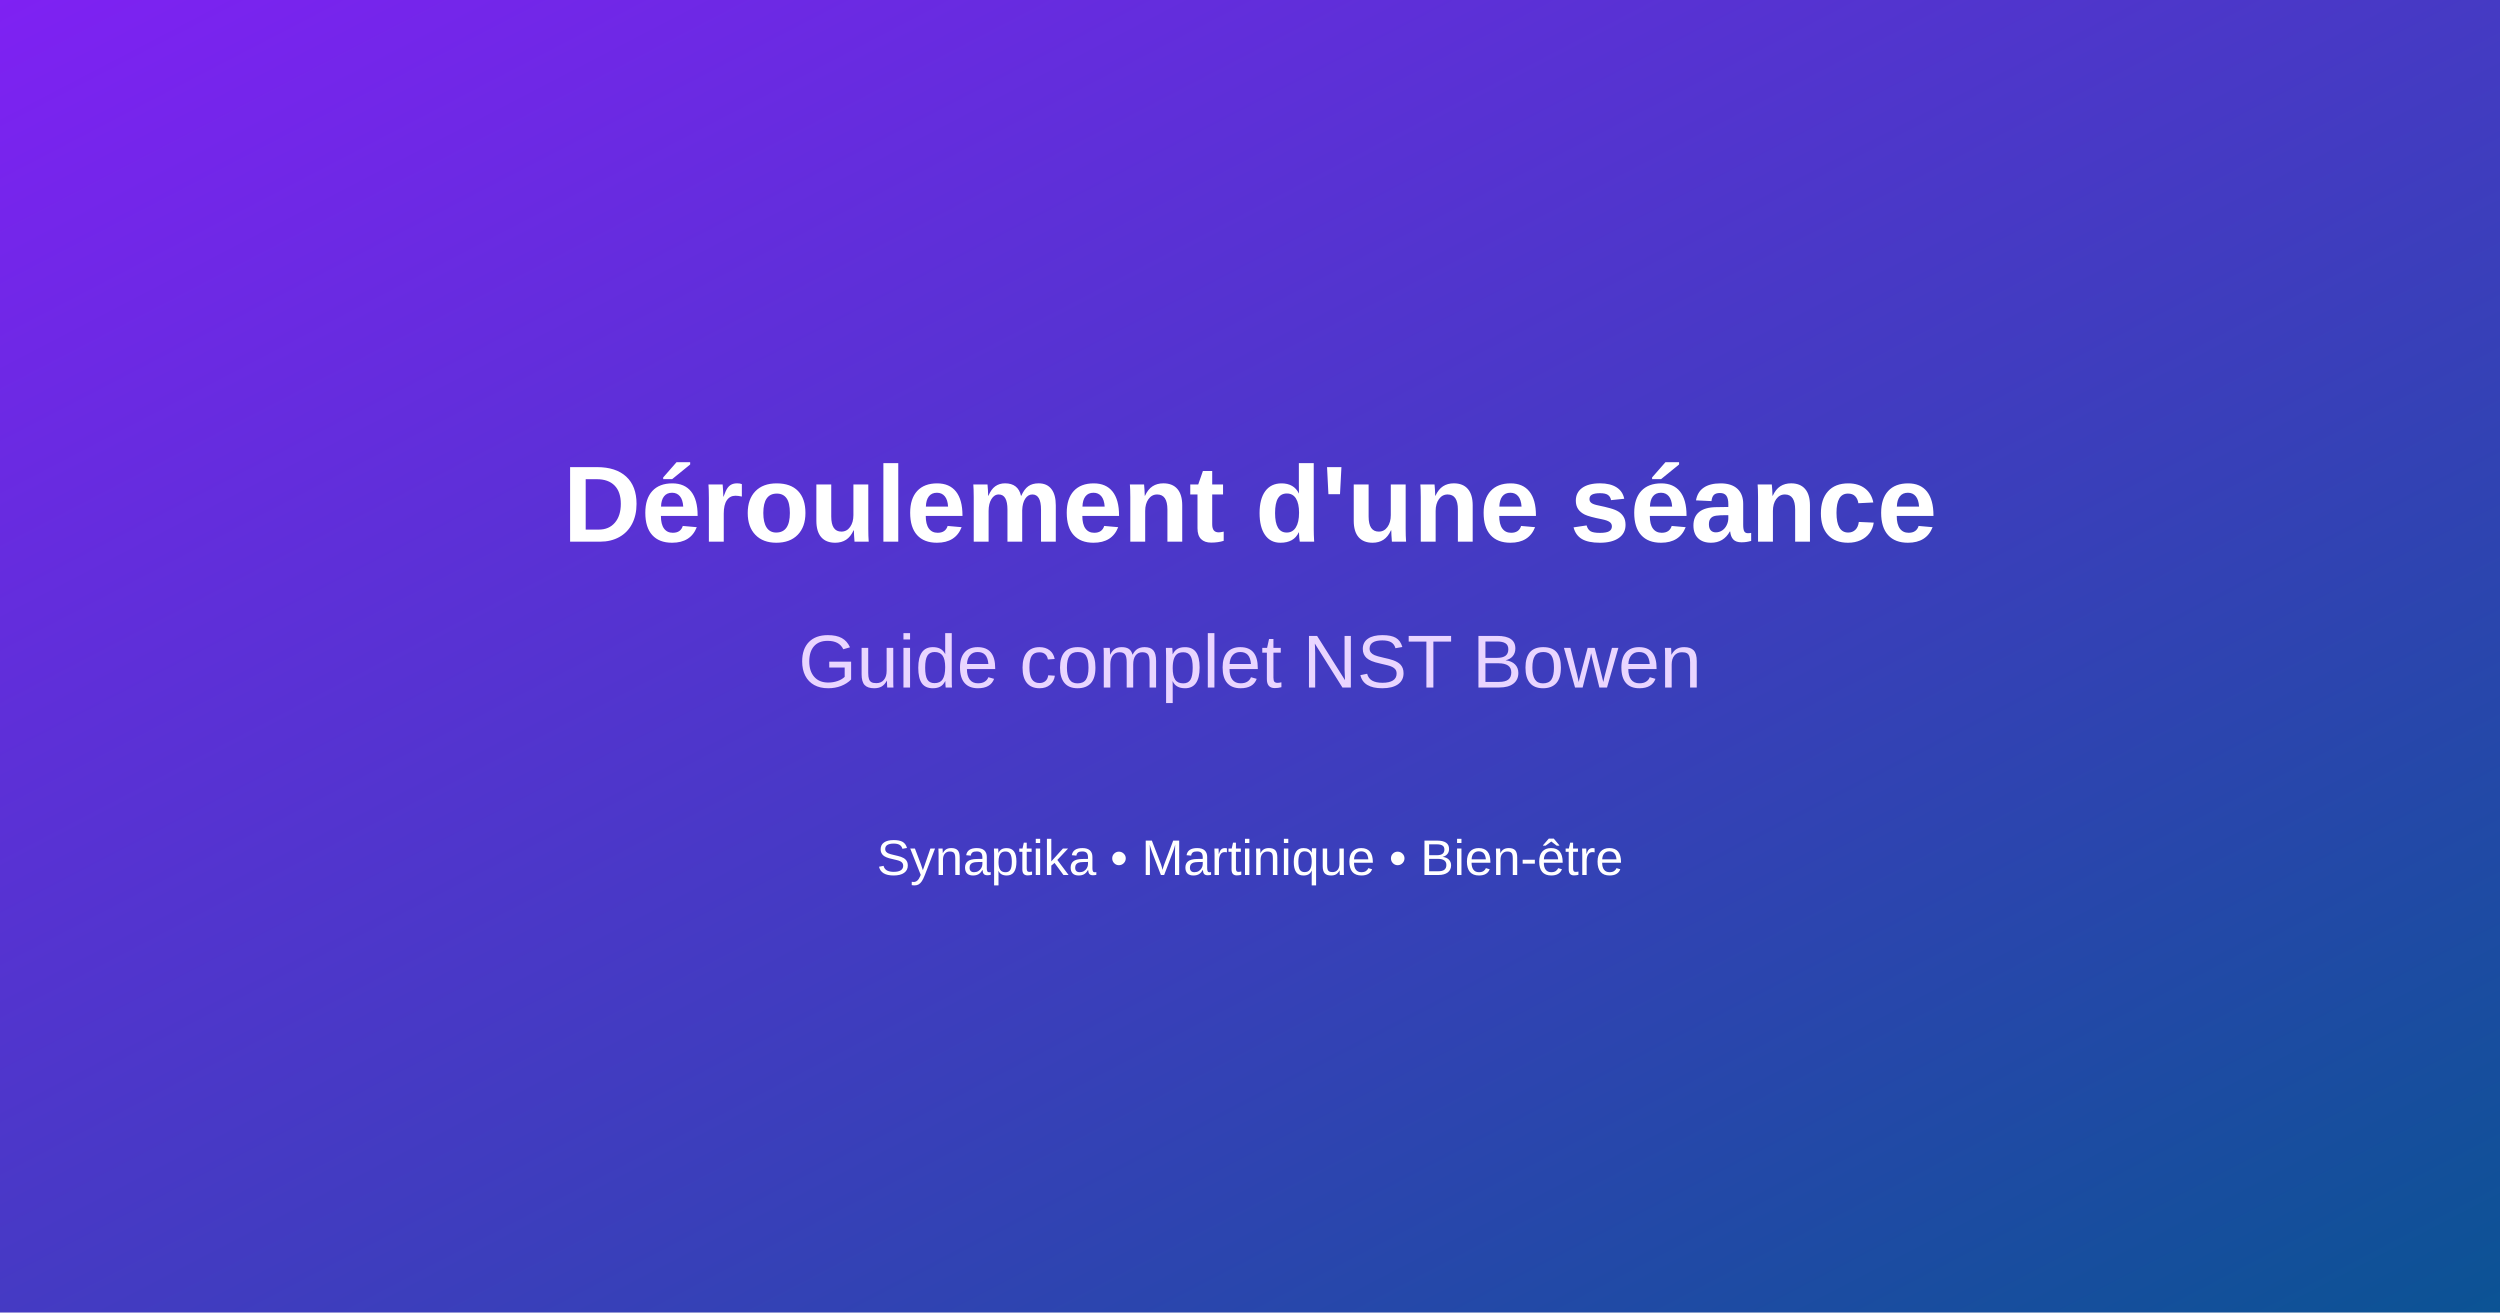
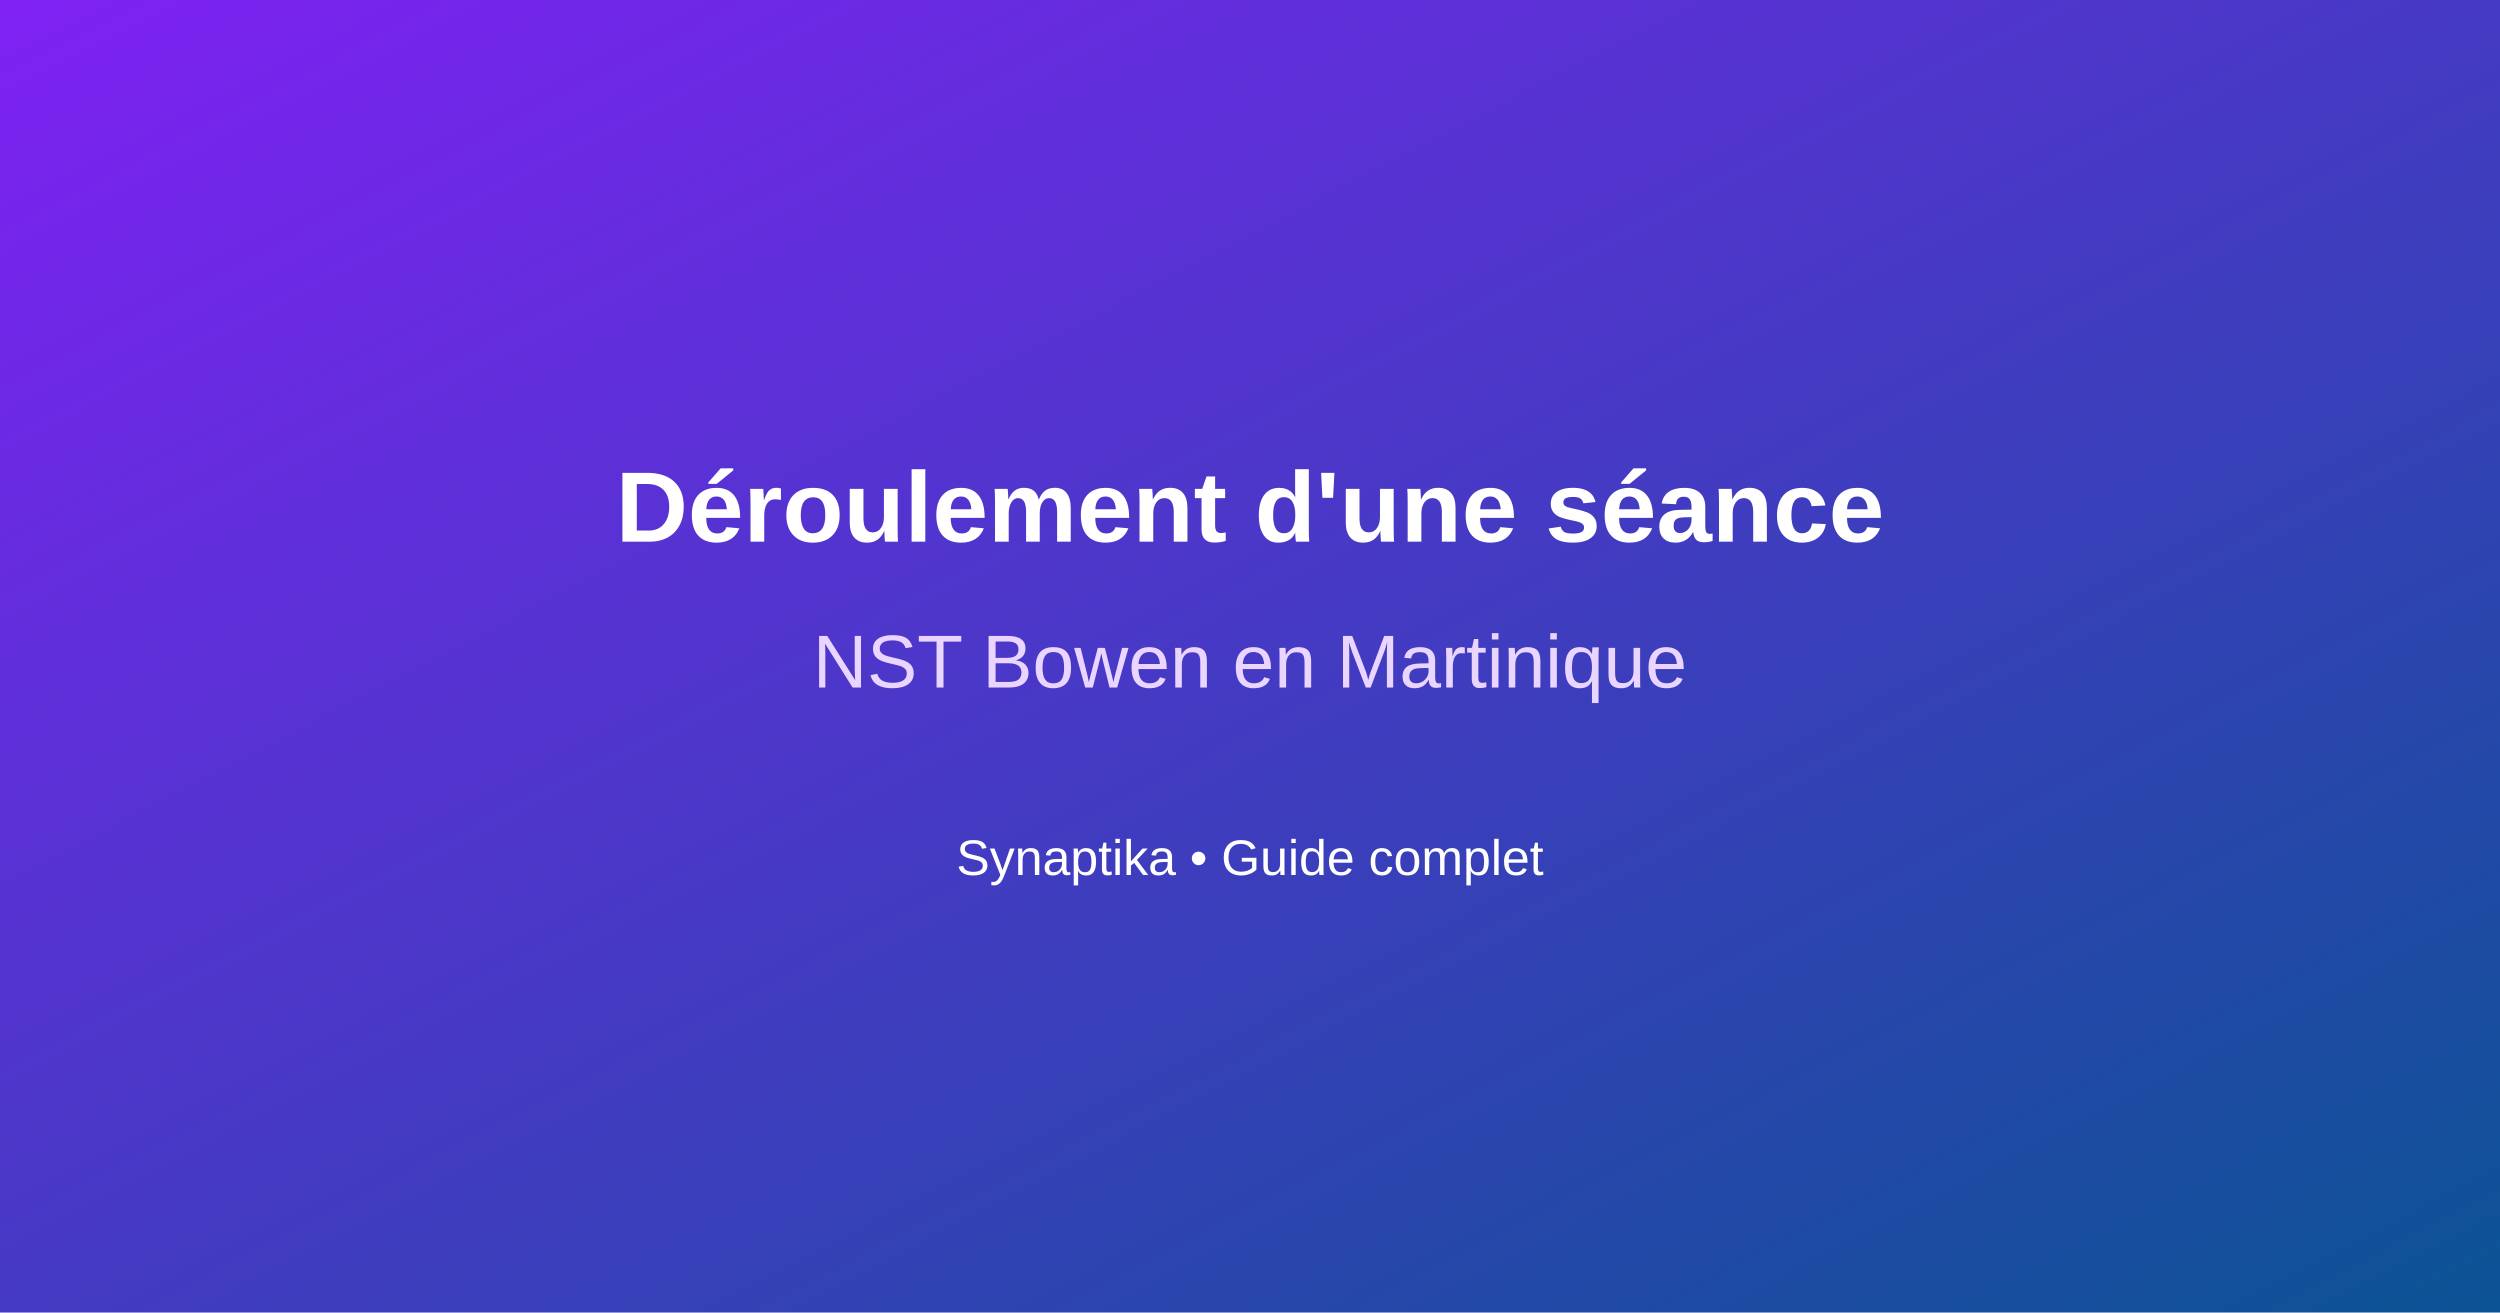
<svg xmlns="http://www.w3.org/2000/svg" width="1200" height="630" viewBox="0 0 1200 630">
  <defs>
-     <linearGradient id="bg_deroulement-seance-nst" x1="0%" y1="0%" x2="100%" y2="100%">
+     <linearGradient id="bg-deroul" x1="0%" y1="0%" x2="100%" y2="100%">
      <stop offset="0%" style="stop-color:#7f21f3;stop-opacity:1" />
      <stop offset="100%" style="stop-color:#0b5394;stop-opacity:1" />
    </linearGradient>
  </defs>
-   <rect width="1200" height="630" fill="url(#bg_deroulement-seance-nst)" />
-   <text x="600" y="260" font-family="Arial, sans-serif" font-size="52" font-weight="bold" fill="white" text-anchor="middle">Déroulement d'une séance</text>
-   <text x="600" y="330" font-family="Arial, sans-serif" font-size="36" fill="#E9D5FF" text-anchor="middle">Guide complet NST Bowen</text>
-   <text x="600" y="420" font-family="Arial, sans-serif" font-size="24" fill="white" text-anchor="middle">Synaptika • Martinique • Bien-être</text>
+   <rect width="1200" height="630" fill="url(#bg-deroul)" />
+   <text x="600" y="260" font-family="Arial, sans-serif" font-size="48" font-weight="bold" fill="white" text-anchor="middle">Déroulement d'une séance</text>
+   <text x="600" y="330" font-family="Arial, sans-serif" font-size="36" fill="#E9D5FF" text-anchor="middle">NST Bowen en Martinique</text>
+   <text x="600" y="420" font-family="Arial, sans-serif" font-size="24" fill="white" text-anchor="middle">Synaptika • Guide complet</text>
</svg>
